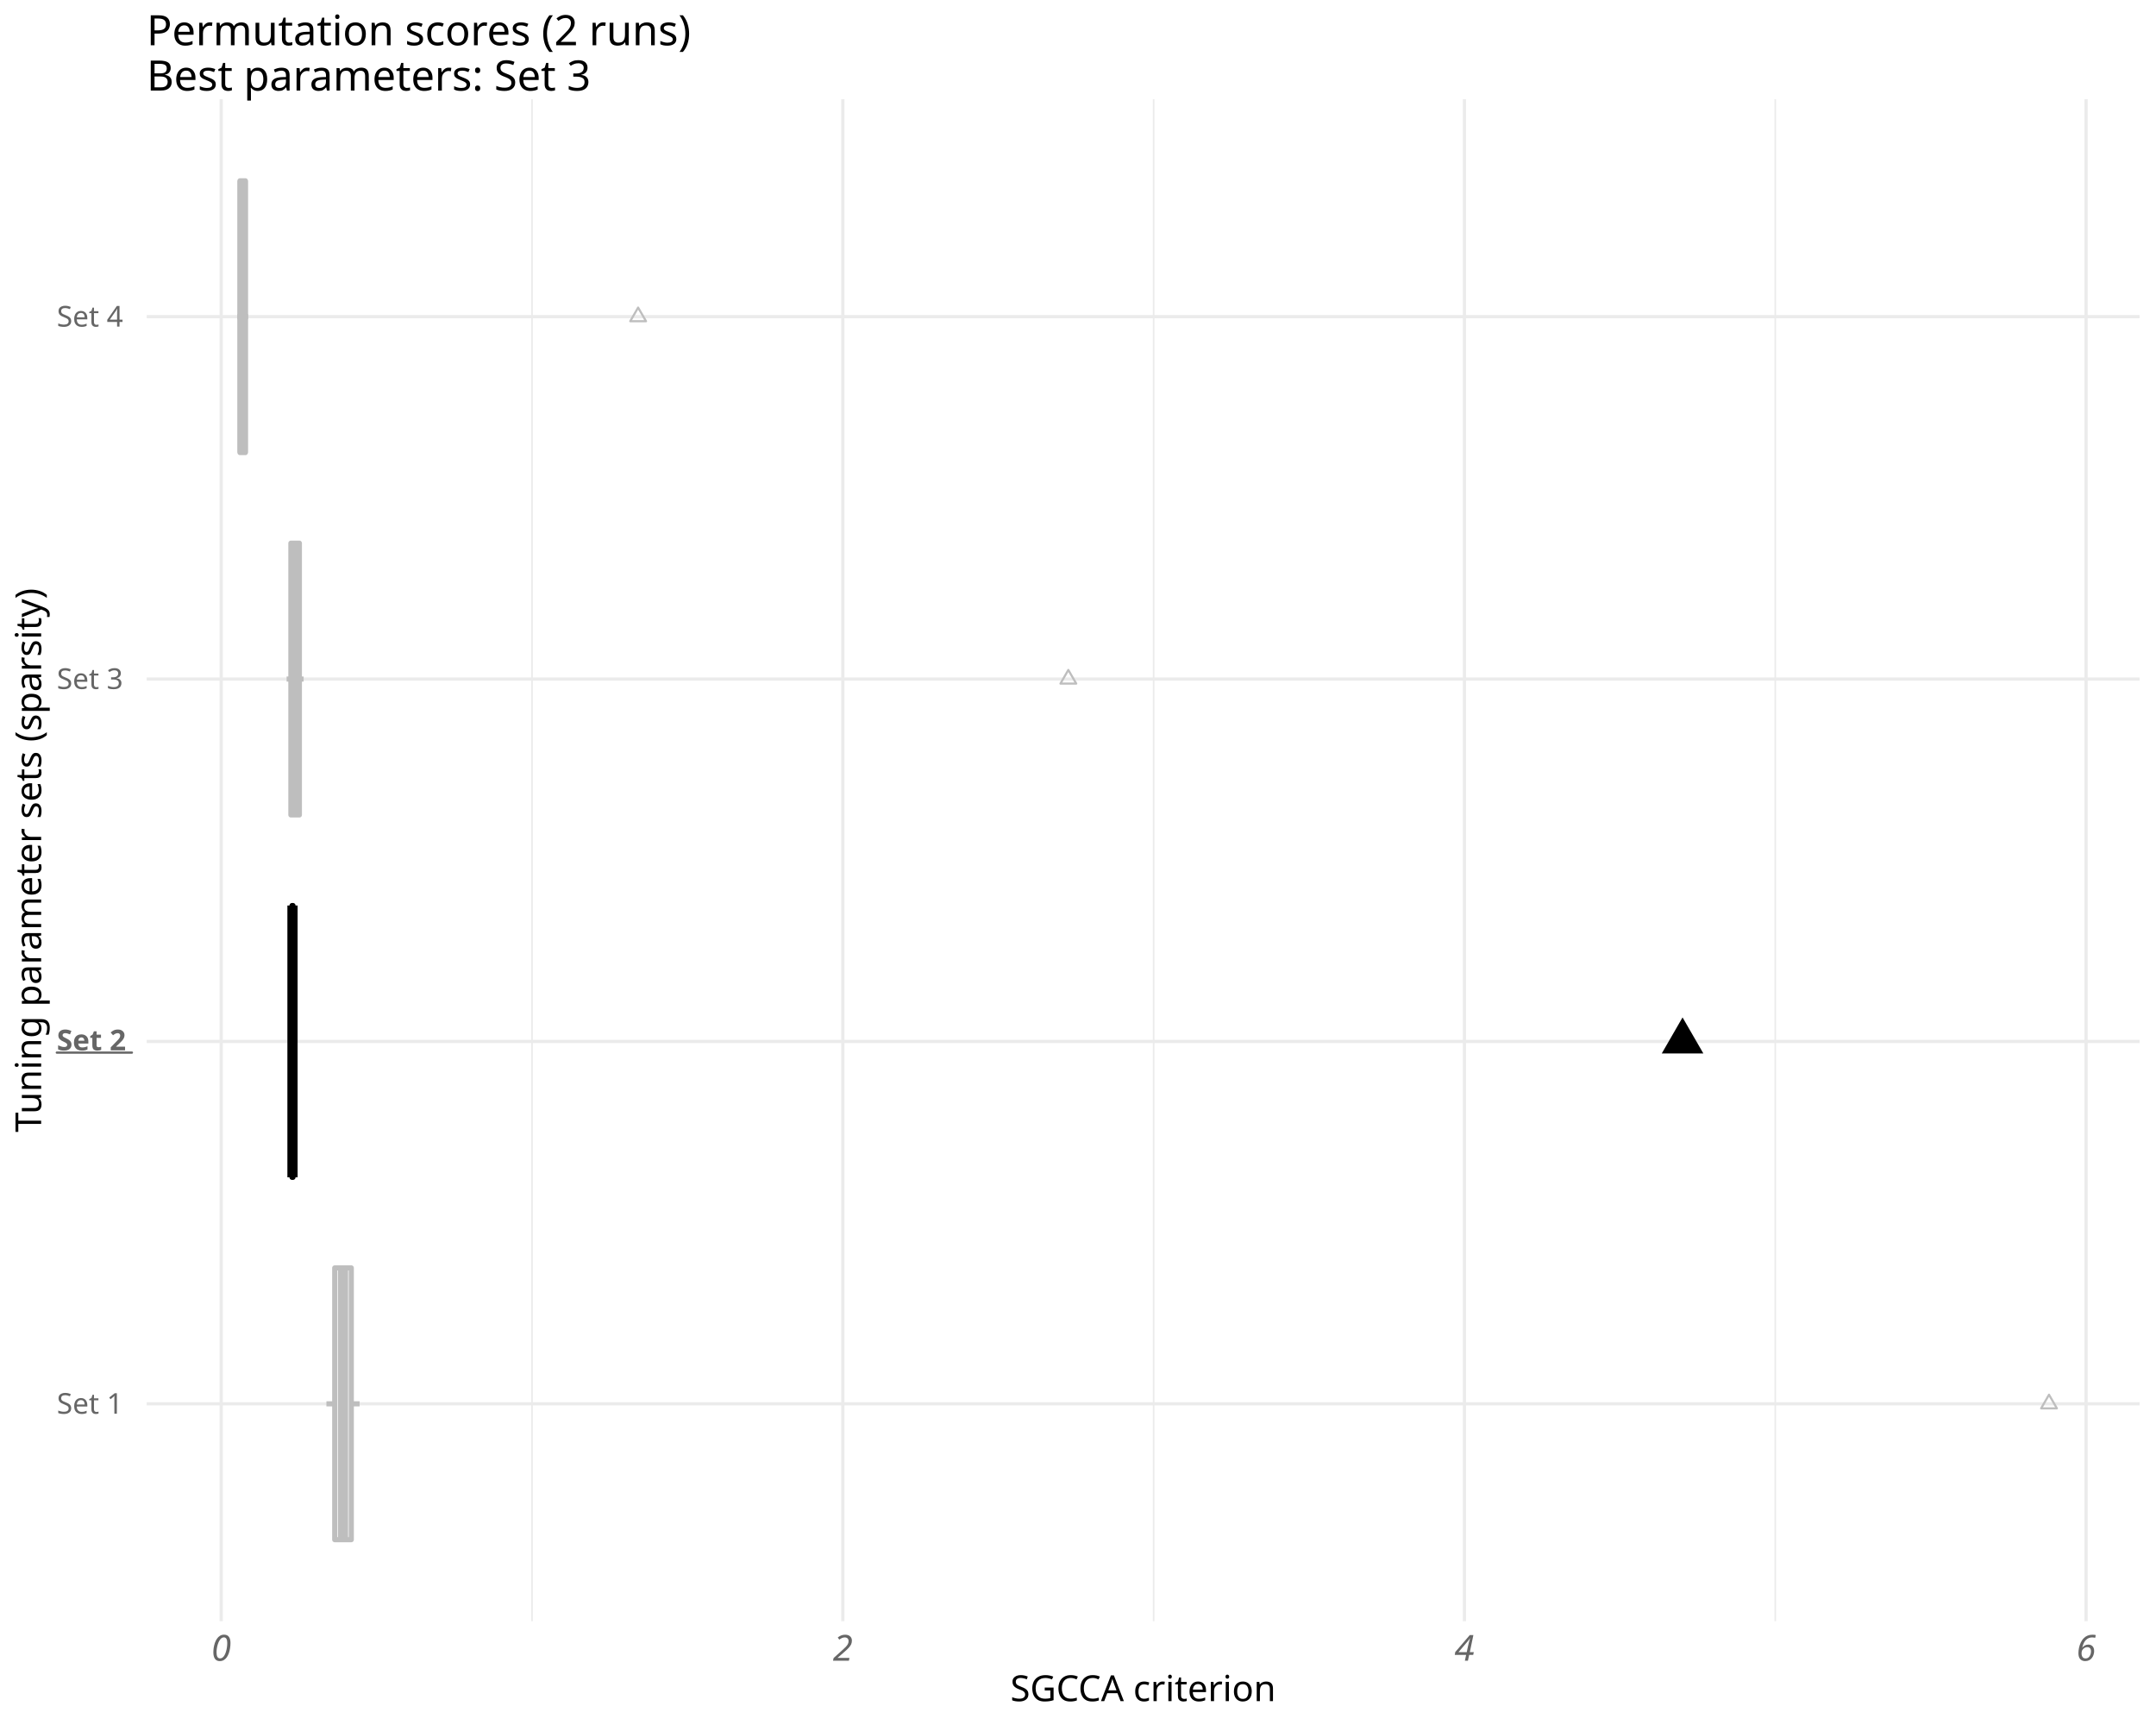
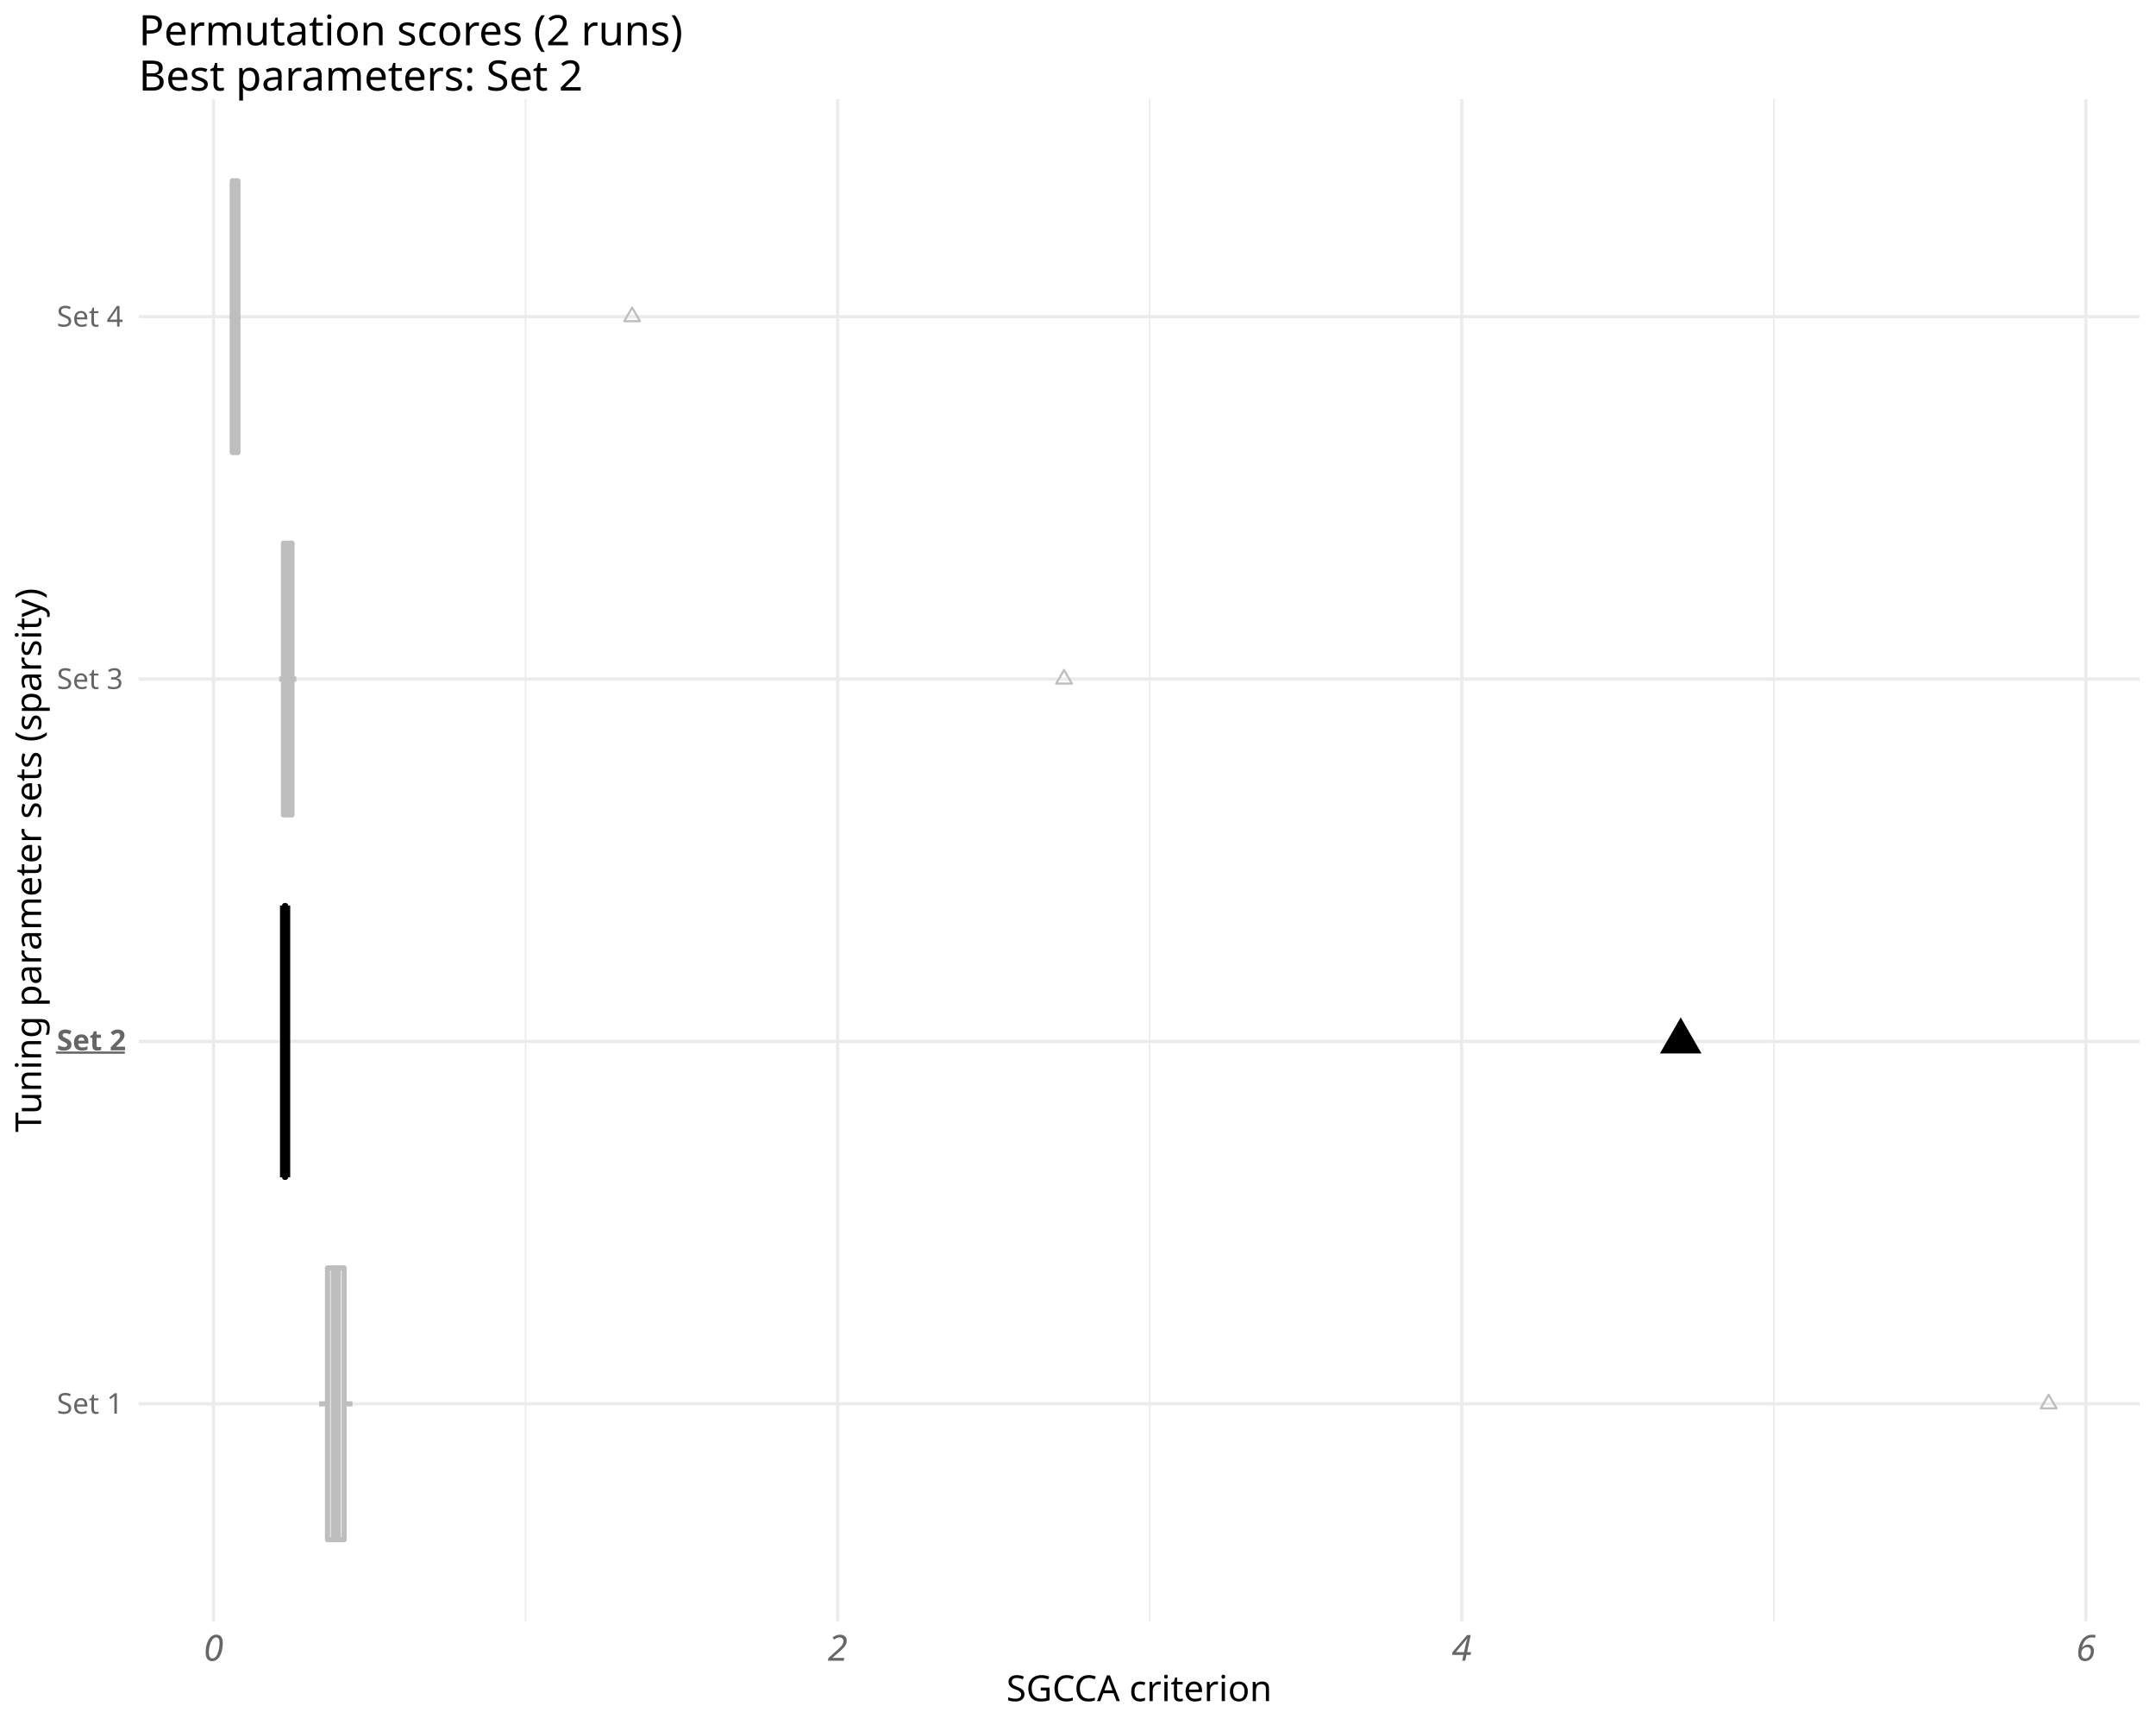
<svg xmlns="http://www.w3.org/2000/svg" class="svglite" data-engine-version="2.0" width="720.00pt" height="576.00pt" viewBox="0 0 720.00 576.00">
  <defs>
    <style type="text/css">
    .svglite line, .svglite polyline, .svglite polygon, .svglite path, .svglite rect, .svglite circle {
      fill: none;
      stroke: #000000;
      stroke-linecap: round;
      stroke-linejoin: round;
      stroke-miterlimit: 10.00;
    }
  </style>
  </defs>
  <rect width="100%" height="100%" style="stroke: none; fill: #FFFFFF;" />
  <defs>
    <clipPath id="cpMC4wMHw3MjAuMDB8MC4wMHw1NzYuMDA=">
      <rect x="0.00" y="0.00" width="720.00" height="576.00" />
    </clipPath>
  </defs>
  <g clip-path="url(#cpMC4wMHw3MjAuMDB8MC4wMHw1NzYuMDA=)">
</g>
  <defs>
-     <clipPath id="cpNDguOTl8NzE0LjUyfDMzLjE0fDU0MS4zNQ==">
-       <rect x="48.99" y="33.14" width="665.54" height="508.21" />
+     <clipPath id="cpNDYuMzJ8NzE0LjUyfDMzLjE0fDU0MS4zNQ==">
+       <rect x="46.32" y="33.14" width="668.20" height="508.21" />
    </clipPath>
  </defs>
-   <g clip-path="url(#cpNDguOTl8NzE0LjUyfDMzLjE0fDU0MS4zNQ==)">
-     <polyline points="177.67,541.35 177.67,33.14 " style="stroke-width: 0.53; stroke: #EBEBEB; stroke-linecap: butt;" />
-     <polyline points="385.26,541.35 385.26,33.14 " style="stroke-width: 0.53; stroke: #EBEBEB; stroke-linecap: butt;" />
-     <polyline points="592.85,541.35 592.85,33.14 " style="stroke-width: 0.53; stroke: #EBEBEB; stroke-linecap: butt;" />
-     <polyline points="48.99,105.74 714.52,105.74 " style="stroke-width: 1.07; stroke: #EBEBEB; stroke-linecap: butt;" />
-     <polyline points="48.99,226.74 714.52,226.74 " style="stroke-width: 1.07; stroke: #EBEBEB; stroke-linecap: butt;" />
-     <polyline points="48.99,347.75 714.52,347.75 " style="stroke-width: 1.07; stroke: #EBEBEB; stroke-linecap: butt;" />
-     <polyline points="48.99,468.75 714.52,468.75 " style="stroke-width: 1.07; stroke: #EBEBEB; stroke-linecap: butt;" />
-     <polyline points="73.87,541.35 73.87,33.14 " style="stroke-width: 1.07; stroke: #EBEBEB; stroke-linecap: butt;" />
-     <polyline points="281.46,541.35 281.46,33.14 " style="stroke-width: 1.07; stroke: #EBEBEB; stroke-linecap: butt;" />
-     <polyline points="489.05,541.35 489.05,33.14 " style="stroke-width: 1.07; stroke: #EBEBEB; stroke-linecap: butt;" />
-     <polyline points="696.65,541.35 696.65,33.14 " style="stroke-width: 1.07; stroke: #EBEBEB; stroke-linecap: butt;" />
-     <line x1="117.32" y1="468.75" x2="120.09" y2="468.75" style="stroke-width: 1.71; stroke: #BEBEBE; stroke-linecap: butt;" />
-     <line x1="111.78" y1="468.75" x2="109.01" y2="468.75" style="stroke-width: 1.71; stroke: #BEBEBE; stroke-linecap: butt;" />
-     <polygon points="117.32,514.12 111.78,514.12 111.78,423.37 117.32,423.37 117.32,514.12 " style="stroke-width: 1.71; stroke: #BEBEBE; fill: #FFFFFF;" />
-     <line x1="114.55" y1="514.12" x2="114.55" y2="423.37" style="stroke-width: 3.41; stroke: #BEBEBE; stroke-linecap: butt;" />
-     <line x1="97.84" y1="347.75" x2="98.00" y2="347.75" style="stroke-width: 1.71; stroke-linecap: butt;" />
-     <line x1="97.53" y1="347.75" x2="97.37" y2="347.75" style="stroke-width: 1.71; stroke-linecap: butt;" />
-     <polygon points="97.84,393.12 97.53,393.12 97.53,302.37 97.84,302.37 97.84,393.12 " style="stroke-width: 1.71; fill: #FFFFFF;" />
-     <line x1="97.68" y1="393.12" x2="97.68" y2="302.37" style="stroke-width: 3.41; stroke-linecap: butt;" />
-     <line x1="99.98" y1="226.74" x2="101.40" y2="226.74" style="stroke-width: 1.71; stroke: #BEBEBE; stroke-linecap: butt;" />
-     <line x1="97.14" y1="226.74" x2="95.72" y2="226.74" style="stroke-width: 1.71; stroke: #BEBEBE; stroke-linecap: butt;" />
-     <polygon points="99.98,272.12 97.14,272.12 97.14,181.37 99.98,181.37 99.98,272.12 " style="stroke-width: 1.71; stroke: #BEBEBE; fill: #FFFFFF;" />
-     <line x1="98.56" y1="272.12" x2="98.56" y2="181.37" style="stroke-width: 3.41; stroke: #BEBEBE; stroke-linecap: butt;" />
-     <line x1="81.95" y1="105.74" x2="82.86" y2="105.74" style="stroke-width: 1.71; stroke: #BEBEBE; stroke-linecap: butt;" />
-     <line x1="80.14" y1="105.74" x2="79.24" y2="105.74" style="stroke-width: 1.71; stroke: #BEBEBE; stroke-linecap: butt;" />
-     <polygon points="81.95,151.12 80.14,151.12 80.14,60.37 81.95,60.37 81.95,151.12 " style="stroke-width: 1.71; stroke: #BEBEBE; fill: #FFFFFF;" />
-     <line x1="81.05" y1="151.12" x2="81.05" y2="60.37" style="stroke-width: 3.41; stroke: #BEBEBE; stroke-linecap: butt;" />
-     <polygon points="213.10,102.70 215.74,107.26 210.47,107.26 " style="stroke-width: 0.71; stroke: #BEBEBE; fill: none;" />
-     <polygon points="356.77,223.70 359.41,228.26 354.14,228.26 " style="stroke-width: 0.71; stroke: #BEBEBE; fill: none;" />
-     <polygon points="561.89,339.73 568.84,351.76 554.95,351.76 " style="stroke-width: 0.71; stroke: none; fill: #000000;" />
-     <polygon points="684.27,465.71 686.90,470.27 681.64,470.27 " style="stroke-width: 0.71; stroke: #BEBEBE; fill: none;" />
+   <g clip-path="url(#cpNDYuMzJ8NzE0LjUyfDMzLjE0fDU0MS4zNQ==)">
+     <polyline points="175.51,541.35 175.51,33.14 " style="stroke-width: 0.53; stroke: #EBEBEB; stroke-linecap: butt;" />
+     <polyline points="383.94,541.35 383.94,33.14 " style="stroke-width: 0.53; stroke: #EBEBEB; stroke-linecap: butt;" />
+     <polyline points="592.36,541.35 592.36,33.14 " style="stroke-width: 0.53; stroke: #EBEBEB; stroke-linecap: butt;" />
+     <polyline points="46.32,105.74 714.52,105.74 " style="stroke-width: 1.07; stroke: #EBEBEB; stroke-linecap: butt;" />
+     <polyline points="46.32,226.74 714.52,226.74 " style="stroke-width: 1.07; stroke: #EBEBEB; stroke-linecap: butt;" />
+     <polyline points="46.32,347.75 714.52,347.75 " style="stroke-width: 1.07; stroke: #EBEBEB; stroke-linecap: butt;" />
+     <polyline points="46.32,468.75 714.52,468.75 " style="stroke-width: 1.07; stroke: #EBEBEB; stroke-linecap: butt;" />
+     <polyline points="71.30,541.35 71.30,33.14 " style="stroke-width: 1.07; stroke: #EBEBEB; stroke-linecap: butt;" />
+     <polyline points="279.73,541.35 279.73,33.14 " style="stroke-width: 1.07; stroke: #EBEBEB; stroke-linecap: butt;" />
+     <polyline points="488.15,541.35 488.15,33.14 " style="stroke-width: 1.07; stroke: #EBEBEB; stroke-linecap: butt;" />
+     <polyline points="696.58,541.35 696.58,33.14 " style="stroke-width: 1.07; stroke: #EBEBEB; stroke-linecap: butt;" />
+     <line x1="114.93" y1="468.75" x2="117.71" y2="468.75" style="stroke-width: 1.71; stroke: #BEBEBE; stroke-linecap: butt;" />
+     <line x1="109.37" y1="468.75" x2="106.59" y2="468.75" style="stroke-width: 1.71; stroke: #BEBEBE; stroke-linecap: butt;" />
+     <polygon points="114.93,514.12 109.37,514.12 109.37,423.37 114.93,423.37 114.93,514.12 " style="stroke-width: 1.71; stroke: #BEBEBE; fill: #FFFFFF;" />
+     <line x1="112.15" y1="514.12" x2="112.15" y2="423.37" style="stroke-width: 3.41; stroke: #BEBEBE; stroke-linecap: butt;" />
+     <line x1="95.37" y1="347.75" x2="95.53" y2="347.75" style="stroke-width: 1.71; stroke-linecap: butt;" />
+     <line x1="95.05" y1="347.75" x2="94.89" y2="347.75" style="stroke-width: 1.71; stroke-linecap: butt;" />
+     <polygon points="95.37,393.12 95.05,393.12 95.05,302.37 95.37,302.37 95.37,393.12 " style="stroke-width: 1.71; fill: #FFFFFF;" />
+     <line x1="95.21" y1="393.12" x2="95.21" y2="302.37" style="stroke-width: 3.41; stroke-linecap: butt;" />
+     <line x1="97.51" y1="226.74" x2="98.94" y2="226.74" style="stroke-width: 1.71; stroke: #BEBEBE; stroke-linecap: butt;" />
+     <line x1="94.66" y1="226.74" x2="93.24" y2="226.74" style="stroke-width: 1.71; stroke: #BEBEBE; stroke-linecap: butt;" />
+     <polygon points="97.51,272.12 94.66,272.12 94.66,181.37 97.51,181.37 97.51,272.12 " style="stroke-width: 1.71; stroke: #BEBEBE; fill: #FFFFFF;" />
+     <line x1="96.09" y1="272.12" x2="96.09" y2="181.37" style="stroke-width: 3.41; stroke: #BEBEBE; stroke-linecap: butt;" />
+     <line x1="79.42" y1="105.74" x2="80.33" y2="105.74" style="stroke-width: 1.71; stroke: #BEBEBE; stroke-linecap: butt;" />
+     <line x1="77.60" y1="105.74" x2="76.69" y2="105.74" style="stroke-width: 1.71; stroke: #BEBEBE; stroke-linecap: butt;" />
+     <polygon points="79.42,151.12 77.60,151.12 77.60,60.37 79.42,60.37 79.42,151.12 " style="stroke-width: 1.71; stroke: #BEBEBE; fill: #FFFFFF;" />
+     <line x1="78.51" y1="151.12" x2="78.51" y2="60.37" style="stroke-width: 3.41; stroke: #BEBEBE; stroke-linecap: butt;" />
+     <polygon points="211.09,102.70 213.73,107.26 208.46,107.26 " style="stroke-width: 0.71; stroke: #BEBEBE; fill: none;" />
+     <polygon points="355.34,223.70 357.97,228.26 352.71,228.26 " style="stroke-width: 0.71; stroke: #BEBEBE; fill: none;" />
+     <polygon points="561.28,339.73 568.22,351.76 554.34,351.76 " style="stroke-width: 0.71; stroke: none; fill: #000000;" />
+     <polygon points="684.15,465.71 686.78,470.27 681.52,470.27 " style="stroke-width: 0.71; stroke: #BEBEBE; fill: none;" />
  </g>
  <g clip-path="url(#cpMC4wMHw3MjAuMDB8MC4wMHw1NzYuMDA=)">
-     <text x="18.97" y="109.05" style="font-size: 9.60px; fill: #666666; font-family: sans;" textLength="25.08px" lengthAdjust="spacingAndGlyphs">Set  4</text>
-     <text x="18.97" y="472.06" style="font-size: 9.60px; fill: #666666; font-family: sans;" textLength="25.08px" lengthAdjust="spacingAndGlyphs">Set  1</text>
-     <text x="18.97" y="230.05" style="font-size: 9.60px; fill: #666666; font-family: sans;" textLength="25.08px" lengthAdjust="spacingAndGlyphs">Set  3</text>
-     <text x="18.97" y="350.72" style="font-size: 9.60px; font-weight: bold; fill: #666666; font-family: sans;" textLength="25.08px" lengthAdjust="spacingAndGlyphs">Set  2</text>
-     <polyline points="18.97,351.48 44.05,351.48 " style="stroke-width: 0.75; stroke: #666666;" />
-     <text x="73.87" y="554.54" text-anchor="middle" style="font-size: 12.00px; font-style: italic; fill: #666666; font-family: sans;" textLength="6.67px" lengthAdjust="spacingAndGlyphs">0</text>
-     <text x="281.46" y="554.54" text-anchor="middle" style="font-size: 12.00px; font-style: italic; fill: #666666; font-family: sans;" textLength="6.67px" lengthAdjust="spacingAndGlyphs">2</text>
-     <text x="489.05" y="554.54" text-anchor="middle" style="font-size: 12.00px; font-style: italic; fill: #666666; font-family: sans;" textLength="6.67px" lengthAdjust="spacingAndGlyphs">4</text>
-     <text x="696.65" y="554.54" text-anchor="middle" style="font-size: 12.00px; font-style: italic; fill: #666666; font-family: sans;" textLength="6.67px" lengthAdjust="spacingAndGlyphs">6</text>
-     <text x="381.75" y="568.03" text-anchor="middle" style="font-size: 12.00px; font-family: sans;" textLength="88.70px" lengthAdjust="spacingAndGlyphs">SGCCA criterion</text>
+     <text x="18.97" y="109.05" style="font-size: 9.60px; fill: #666666; font-family: sans;" textLength="22.42px" lengthAdjust="spacingAndGlyphs">Set 4</text>
+     <text x="18.97" y="472.06" style="font-size: 9.60px; fill: #666666; font-family: sans;" textLength="22.42px" lengthAdjust="spacingAndGlyphs">Set 1</text>
+     <text x="18.97" y="230.05" style="font-size: 9.60px; fill: #666666; font-family: sans;" textLength="22.42px" lengthAdjust="spacingAndGlyphs">Set 3</text>
+     <text x="18.97" y="350.72" style="font-size: 9.60px; font-weight: bold; fill: #666666; font-family: sans;" textLength="22.42px" lengthAdjust="spacingAndGlyphs">Set 2</text>
+     <polyline points="18.97,351.48 41.39,351.48 " style="stroke-width: 0.75; stroke: #666666;" />
+     <text x="71.30" y="554.54" text-anchor="middle" style="font-size: 12.00px; font-style: italic; fill: #666666; font-family: sans;" textLength="6.67px" lengthAdjust="spacingAndGlyphs">0</text>
+     <text x="279.73" y="554.54" text-anchor="middle" style="font-size: 12.00px; font-style: italic; fill: #666666; font-family: sans;" textLength="6.67px" lengthAdjust="spacingAndGlyphs">2</text>
+     <text x="488.15" y="554.54" text-anchor="middle" style="font-size: 12.00px; font-style: italic; fill: #666666; font-family: sans;" textLength="6.67px" lengthAdjust="spacingAndGlyphs">4</text>
+     <text x="696.58" y="554.54" text-anchor="middle" style="font-size: 12.00px; font-style: italic; fill: #666666; font-family: sans;" textLength="6.67px" lengthAdjust="spacingAndGlyphs">6</text>
+     <text x="380.42" y="568.03" text-anchor="middle" style="font-size: 12.00px; font-family: sans;" textLength="88.70px" lengthAdjust="spacingAndGlyphs">SGCCA criterion</text>
    <text transform="translate(13.74,287.25) rotate(-90)" text-anchor="middle" style="font-size: 12.00px; font-family: sans;" textLength="172.76px" lengthAdjust="spacingAndGlyphs">Tuning parameter sets (sparsity)</text>
-     <text x="48.99" y="15.11" style="font-size: 14.00px; font-family: sans;" textLength="176.65px" lengthAdjust="spacingAndGlyphs">Permutation scores (2 runs) </text>
-     <text x="48.99" y="30.23" style="font-size: 14.00px; font-family: sans;" textLength="150.98px" lengthAdjust="spacingAndGlyphs"> Best parameters: Set  3</text>
+     <text x="46.32" y="15.11" style="font-size: 14.00px; font-family: sans;" textLength="176.65px" lengthAdjust="spacingAndGlyphs">Permutation scores (2 runs) </text>
+     <text x="46.32" y="30.23" style="font-size: 14.00px; font-family: sans;" textLength="147.09px" lengthAdjust="spacingAndGlyphs"> Best parameters: Set 2</text>
  </g>
</svg>
